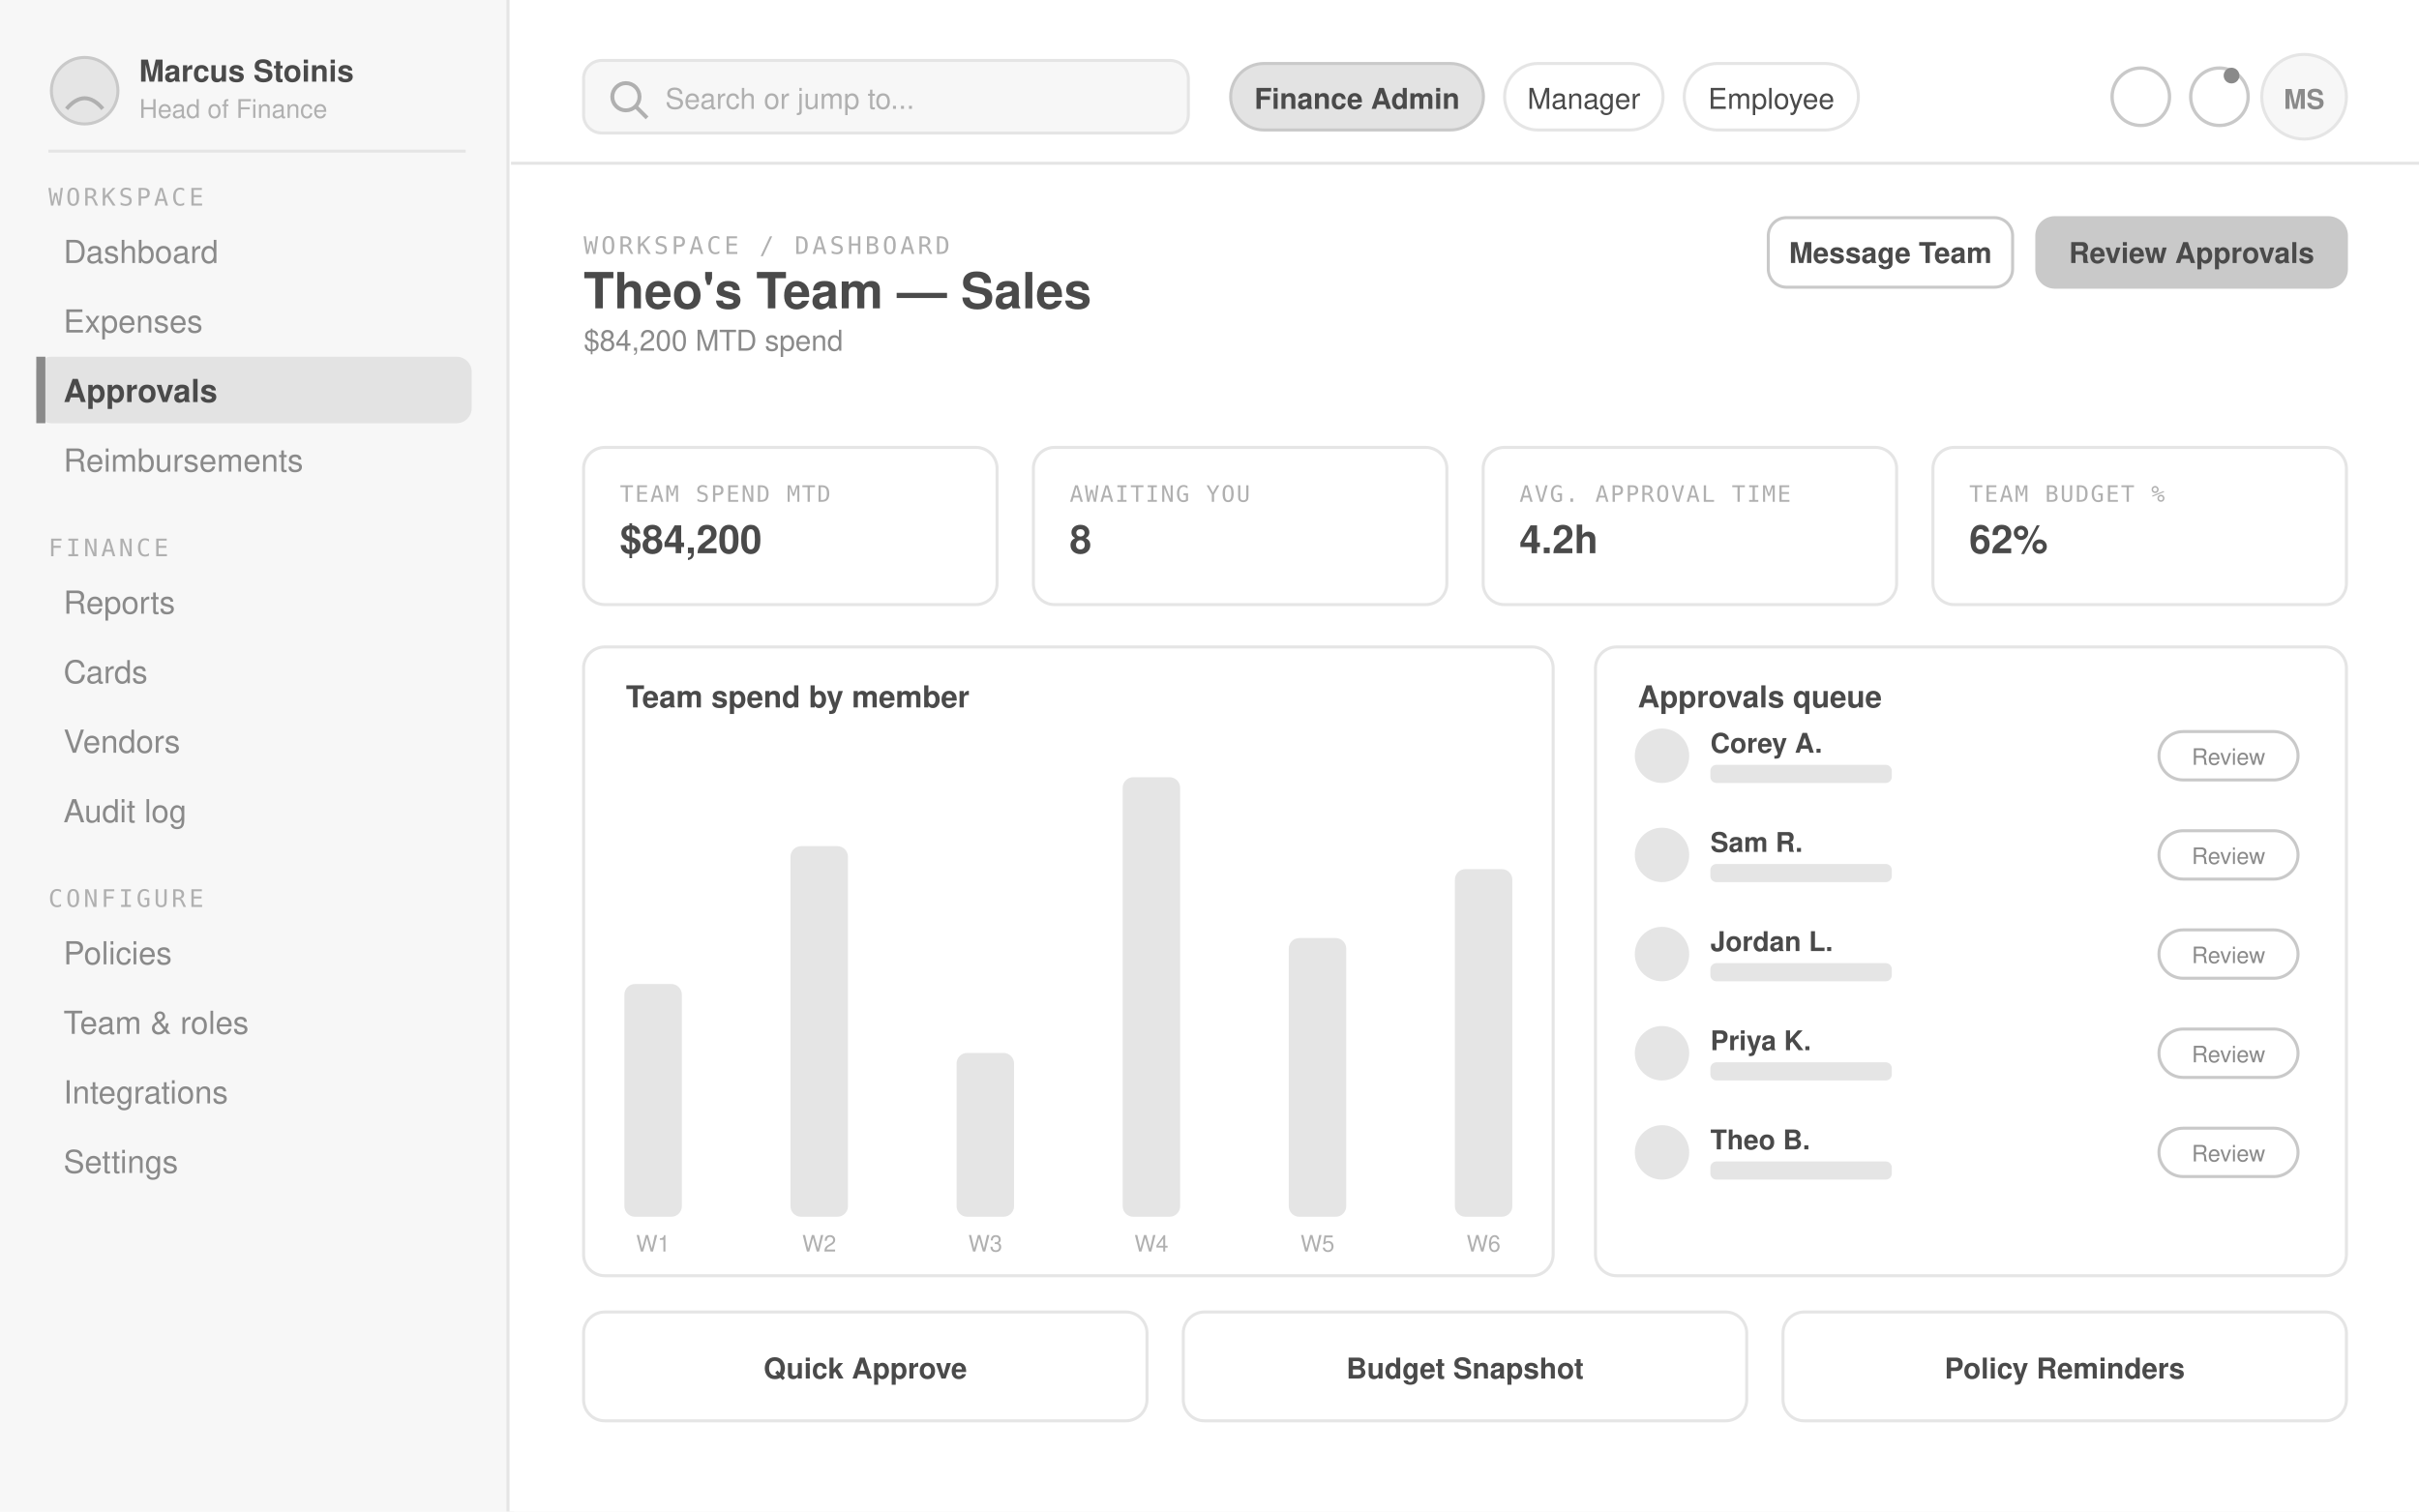
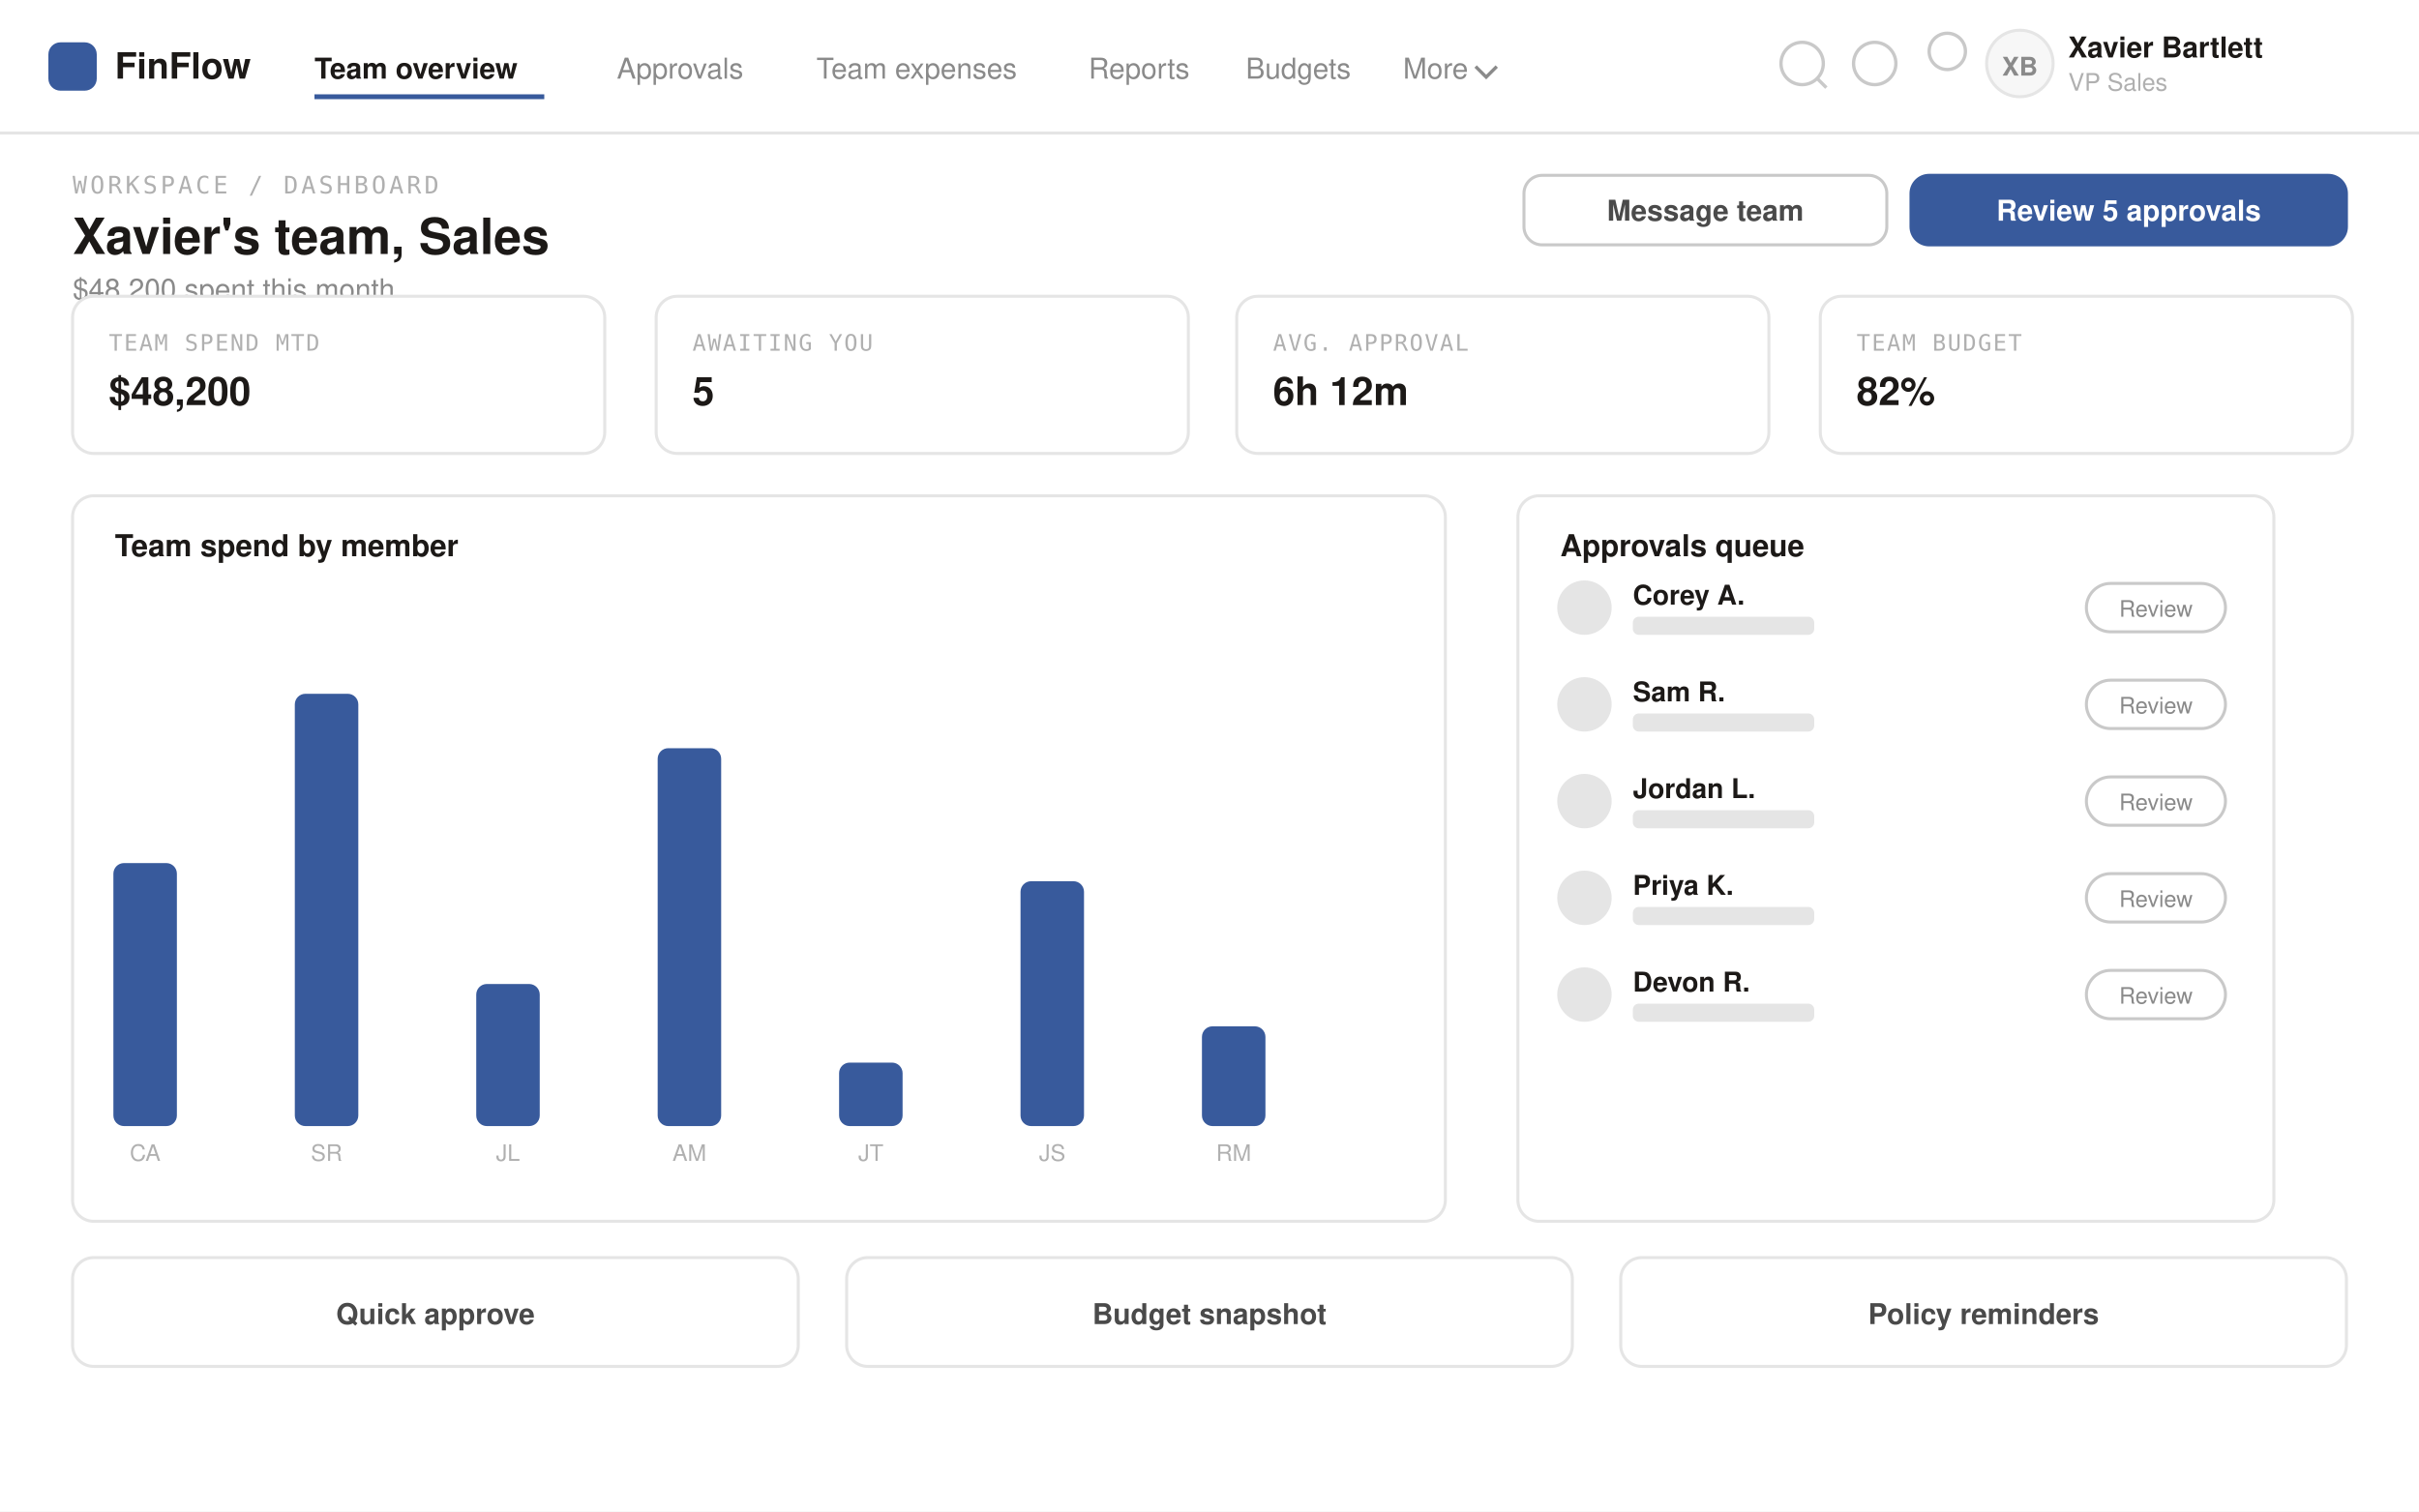
<svg xmlns="http://www.w3.org/2000/svg" viewBox="0 0 800 500" width="800" height="500" font-family="Helvetica, Arial, sans-serif">
  <rect width="800" height="500" fill="#FFFFFF" />
-   <rect x="0" y="0" width="168" height="500" fill="#F7F7F7" />
-   <circle cx="28" cy="30" r="11" fill="#E5E5E5" stroke="#C9C9C9" />
-   <path d="M 22 36 q6 -7 12 0" stroke="#B0B0B0" fill="none" stroke-width="1.3" />
-   <text x="46" y="27" font-family="Helvetica, Arial, sans-serif" font-size="10" font-weight="600" fill="#4A4A4A">Marcus Stoinis</text>
-   <text x="46" y="39" font-family="Helvetica, Arial, sans-serif" font-size="8.5" fill="#B0B0B0">Head of Finance</text>
-   <line x1="16" y1="50" x2="154" y2="50" stroke="#E5E5E5" />
-   <text x="16" y="68" font-family="'JetBrains Mono', ui-monospace, monospace" font-size="8" letter-spacing="1" fill="#B0B0B0">WORKSPACE</text>
-   <text x="21" y="87" font-family="Helvetica, Arial, sans-serif" font-size="10.5" fill="#8A8A8A">Dashboard</text>
-   <text x="21" y="110" font-family="Helvetica, Arial, sans-serif" font-size="10.5" fill="#8A8A8A">Expenses</text>
-   <rect x="12" y="118" width="144" height="22" rx="5" fill="#E3E3E3" />
-   <rect x="12" y="118" width="3" height="22" fill="#8A8A8A" />
-   <text x="21" y="133" font-family="Helvetica, Arial, sans-serif" font-size="10.5" font-weight="700" fill="#4A4A4A">Approvals</text>
-   <text x="21" y="156" font-family="Helvetica, Arial, sans-serif" font-size="10.5" fill="#8A8A8A">Reimbursements</text>
-   <text x="16" y="184" font-family="'JetBrains Mono', ui-monospace, monospace" font-size="8" letter-spacing="1" fill="#B0B0B0">FINANCE</text>
-   <text x="21" y="203" font-family="Helvetica, Arial, sans-serif" font-size="10.5" fill="#8A8A8A">Reports</text>
-   <text x="21" y="226" font-family="Helvetica, Arial, sans-serif" font-size="10.5" fill="#8A8A8A">Cards</text>
-   <text x="21" y="249" font-family="Helvetica, Arial, sans-serif" font-size="10.5" fill="#8A8A8A">Vendors</text>
-   <text x="21" y="272" font-family="Helvetica, Arial, sans-serif" font-size="10.5" fill="#8A8A8A">Audit log</text>
-   <text x="16" y="300" font-family="'JetBrains Mono', ui-monospace, monospace" font-size="8" letter-spacing="1" fill="#B0B0B0">CONFIGURE</text>
-   <text x="21" y="319" font-family="Helvetica, Arial, sans-serif" font-size="10.5" fill="#8A8A8A">Policies</text>
-   <text x="21" y="342" font-family="Helvetica, Arial, sans-serif" font-size="10.5" fill="#8A8A8A">Team &amp; roles</text>
-   <text x="21" y="365" font-family="Helvetica, Arial, sans-serif" font-size="10.5" fill="#8A8A8A">Integrations</text>
-   <text x="21" y="388" font-family="Helvetica, Arial, sans-serif" font-size="10.5" fill="#8A8A8A">Settings</text>
-   <line x1="168" y1="0" x2="168" y2="500" stroke="#E5E5E5" />
-   <rect x="170" y="0" width="630" height="500" fill="#FFFFFF" />
-   <rect x="193" y="20" width="200" height="24" rx="6" fill="#F7F7F7" stroke="#E5E5E5" />
-   <circle cx="207" cy="32" r="4.5" fill="none" stroke="#B0B0B0" stroke-width="1.3" />
-   <line x1="210" y1="35" x2="214" y2="39" stroke="#B0B0B0" stroke-width="1.3" />
-   <text x="220" y="36" font-family="Helvetica, Arial, sans-serif" font-size="9.5" fill="#B0B0B0">Search or jump to...</text>
-   <rect x="407" y="21" width="83.6" height="22" rx="11" fill="#E3E3E3" stroke="#C9C9C9" />
-   <text x="448.8" y="36" text-anchor="middle" font-family="Helvetica, Arial, sans-serif" font-size="9.5" font-weight="700" fill="#4A4A4A">Finance Admin</text>
-   <rect x="497.6" y="21" width="52.4" height="22" rx="11" fill="none" stroke="#E5E5E5" />
-   <text x="523.8" y="36" text-anchor="middle" font-family="Helvetica, Arial, sans-serif" font-size="9.5" font-weight="500" fill="#4A4A4A">Manager</text>
-   <rect x="557.0" y="21" width="57.6" height="22" rx="11" fill="none" stroke="#E5E5E5" />
-   <text x="585.8" y="36" text-anchor="middle" font-family="Helvetica, Arial, sans-serif" font-size="9.5" font-weight="500" fill="#4A4A4A">Employee</text>
-   <circle cx="762" cy="32" r="14" fill="#F7F7F7" stroke="#E5E5E5" />
-   <text x="762" y="36" text-anchor="middle" font-family="Helvetica, Arial, sans-serif" font-size="9" font-weight="700" fill="#8A8A8A">MS</text>
-   <circle cx="734" cy="32" r="9.5" fill="none" stroke="#C9C9C9" stroke-width="1.1" />
-   <circle cx="708" cy="32" r="9.5" fill="none" stroke="#C9C9C9" stroke-width="1.1" />
-   <circle cx="738" cy="25" r="2.6" fill="#8A8A8A" />
-   <line x1="169" y1="54" x2="800" y2="54" stroke="#E5E5E5" />
-   <text x="193" y="84" font-family="'JetBrains Mono', ui-monospace, monospace" font-size="8" letter-spacing="1" fill="#B0B0B0">WORKSPACE / DASHBOARD</text>
-   <text x="193" y="102" font-family="Helvetica, Arial, sans-serif" font-size="16.5" font-weight="700" fill="#4A4A4A">Theo's Team — Sales</text>
-   <text x="193" y="116" font-family="Helvetica, Arial, sans-serif" font-size="9.5" fill="#8A8A8A">$84,200 MTD spend</text>
-   <rect x="673.6" y="72" width="102.4" height="23" rx="6" fill="#C9C9C9" stroke="#C9C9C9" />
-   <text x="724.8" y="87" text-anchor="middle" font-family="Helvetica, Arial, sans-serif" font-size="9.5" font-weight="700" fill="#4A4A4A">Review Approvals</text>
-   <rect x="584.8" y="72" width="80.8" height="23" rx="6" fill="#FFFFFF" stroke="#C9C9C9" />
-   <text x="625.2" y="87" text-anchor="middle" font-family="Helvetica, Arial, sans-serif" font-size="9.5" font-weight="600" fill="#4A4A4A">Message Team</text>
-   <rect x="193.0" y="148" width="136.75" height="52" rx="7" fill="#FFFFFF" stroke="#E5E5E5" />
-   <text x="205.0" y="166" font-family="'JetBrains Mono', ui-monospace, monospace" font-size="7.5" letter-spacing=".5" fill="#B0B0B0">TEAM SPEND MTD</text>
-   <text x="205.0" y="183" font-family="Helvetica, Arial, sans-serif" font-size="13" font-weight="700" fill="#4A4A4A">$84,200</text>
-   <rect x="341.75" y="148" width="136.75" height="52" rx="7" fill="#FFFFFF" stroke="#E5E5E5" />
-   <text x="353.75" y="166" font-family="'JetBrains Mono', ui-monospace, monospace" font-size="7.5" letter-spacing=".5" fill="#B0B0B0">AWAITING YOU</text>
-   <text x="353.75" y="183" font-family="Helvetica, Arial, sans-serif" font-size="13" font-weight="700" fill="#4A4A4A">8</text>
-   <rect x="490.5" y="148" width="136.75" height="52" rx="7" fill="#FFFFFF" stroke="#E5E5E5" />
-   <text x="502.5" y="166" font-family="'JetBrains Mono', ui-monospace, monospace" font-size="7.5" letter-spacing=".5" fill="#B0B0B0">AVG. APPROVAL TIME</text>
-   <text x="502.5" y="183" font-family="Helvetica, Arial, sans-serif" font-size="13" font-weight="700" fill="#4A4A4A">4.2h</text>
-   <rect x="639.25" y="148" width="136.75" height="52" rx="7" fill="#FFFFFF" stroke="#E5E5E5" />
-   <text x="651.25" y="166" font-family="'JetBrains Mono', ui-monospace, monospace" font-size="7.5" letter-spacing=".5" fill="#B0B0B0">TEAM BUDGET %</text>
-   <text x="651.25" y="183" font-family="Helvetica, Arial, sans-serif" font-size="13" font-weight="700" fill="#4A4A4A">62%</text>
-   <rect x="193" y="214" width="320.65" height="208" rx="7" fill="#FFFFFF" stroke="#E5E5E5" />
-   <text x="207" y="234" font-family="Helvetica, Arial, sans-serif" font-size="10" font-weight="600" fill="#4A4A4A">Team spend by member</text>
-   <rect x="207.0" y="326.0" width="18" height="76.0" rx="3" fill="#E5E5E5" stroke="#E5E5E5" />
-   <text x="216.0" y="414" text-anchor="middle" font-family="Helvetica, Arial, sans-serif" font-size="7.5" fill="#B0B0B0">W1</text>
-   <rect x="261.93" y="280.4" width="18" height="121.6" rx="3" fill="#E5E5E5" stroke="#E5E5E5" />
-   <text x="270.93" y="414" text-anchor="middle" font-family="Helvetica, Arial, sans-serif" font-size="7.5" fill="#B0B0B0">W2</text>
-   <rect x="316.86" y="348.8" width="18" height="53.2" rx="3" fill="#E5E5E5" stroke="#E5E5E5" />
-   <text x="325.86" y="414" text-anchor="middle" font-family="Helvetica, Arial, sans-serif" font-size="7.5" fill="#B0B0B0">W3</text>
-   <rect x="371.79" y="257.6" width="18" height="144.4" rx="3" fill="#E5E5E5" stroke="#E5E5E5" />
-   <text x="380.79" y="414" text-anchor="middle" font-family="Helvetica, Arial, sans-serif" font-size="7.5" fill="#B0B0B0">W4</text>
-   <rect x="426.72" y="310.8" width="18" height="91.2" rx="3" fill="#E5E5E5" stroke="#E5E5E5" />
-   <text x="435.72" y="414" text-anchor="middle" font-family="Helvetica, Arial, sans-serif" font-size="7.5" fill="#B0B0B0">W5</text>
-   <rect x="481.65" y="288.0" width="18" height="114.0" rx="3" fill="#E5E5E5" stroke="#E5E5E5" />
-   <text x="490.65" y="414" text-anchor="middle" font-family="Helvetica, Arial, sans-serif" font-size="7.5" fill="#B0B0B0">W6</text>
-   <rect x="527.65" y="214" width="248.35" height="208" rx="7" fill="#FFFFFF" stroke="#E5E5E5" />
-   <text x="541.65" y="234" font-family="Helvetica, Arial, sans-serif" font-size="10" font-weight="600" fill="#4A4A4A">Approvals queue</text>
-   <circle cx="549.65" cy="250" r="8.5" fill="#E5E5E5" stroke="#E5E5E5" />
-   <text x="565.65" y="249" font-family="Helvetica, Arial, sans-serif" font-size="9" font-weight="600" fill="#4A4A4A">Corey A.</text>
-   <rect x="565.65" y="253" width="60" height="6" rx="2" fill="#E5E5E5" />
-   <rect x="714.0" y="242" width="46" height="16" rx="8" fill="none" stroke="#C9C9C9" />
-   <text x="737.0" y="253" text-anchor="middle" font-family="Helvetica, Arial, sans-serif" font-size="7.5" fill="#8A8A8A">Review</text>
-   <circle cx="549.65" cy="282.8" r="8.5" fill="#E5E5E5" stroke="#E5E5E5" />
-   <text x="565.65" y="281.8" font-family="Helvetica, Arial, sans-serif" font-size="9" font-weight="600" fill="#4A4A4A">Sam R.</text>
-   <rect x="565.65" y="285.8" width="60" height="6" rx="2" fill="#E5E5E5" />
-   <rect x="714.0" y="274.8" width="46" height="16" rx="8" fill="none" stroke="#C9C9C9" />
-   <text x="737.0" y="285.8" text-anchor="middle" font-family="Helvetica, Arial, sans-serif" font-size="7.5" fill="#8A8A8A">Review</text>
-   <circle cx="549.65" cy="315.6" r="8.5" fill="#E5E5E5" stroke="#E5E5E5" />
-   <text x="565.65" y="314.6" font-family="Helvetica, Arial, sans-serif" font-size="9" font-weight="600" fill="#4A4A4A">Jordan L.</text>
-   <rect x="565.65" y="318.6" width="60" height="6" rx="2" fill="#E5E5E5" />
-   <rect x="714.0" y="307.6" width="46" height="16" rx="8" fill="none" stroke="#C9C9C9" />
-   <text x="737.0" y="318.6" text-anchor="middle" font-family="Helvetica, Arial, sans-serif" font-size="7.5" fill="#8A8A8A">Review</text>
-   <circle cx="549.65" cy="348.4" r="8.5" fill="#E5E5E5" stroke="#E5E5E5" />
-   <text x="565.65" y="347.4" font-family="Helvetica, Arial, sans-serif" font-size="9" font-weight="600" fill="#4A4A4A">Priya K.</text>
-   <rect x="565.65" y="351.4" width="60" height="6" rx="2" fill="#E5E5E5" />
-   <rect x="714.0" y="340.4" width="46" height="16" rx="8" fill="none" stroke="#C9C9C9" />
-   <text x="737.0" y="351.4" text-anchor="middle" font-family="Helvetica, Arial, sans-serif" font-size="7.5" fill="#8A8A8A">Review</text>
-   <circle cx="549.65" cy="381.2" r="8.5" fill="#E5E5E5" stroke="#E5E5E5" />
-   <text x="565.65" y="380.2" font-family="Helvetica, Arial, sans-serif" font-size="9" font-weight="600" fill="#4A4A4A">Theo B.</text>
-   <rect x="565.65" y="384.2" width="60" height="6" rx="2" fill="#E5E5E5" />
-   <rect x="714.0" y="373.2" width="46" height="16" rx="8" fill="none" stroke="#C9C9C9" />
-   <text x="737.0" y="384.2" text-anchor="middle" font-family="Helvetica, Arial, sans-serif" font-size="7.5" fill="#8A8A8A">Review</text>
-   <rect x="193.0" y="434" width="186.333" height="36" rx="7" fill="#FFFFFF" stroke="#E5E5E5" />
-   <text x="286.167" y="456" text-anchor="middle" font-family="Helvetica, Arial, sans-serif" font-size="9.5" font-weight="600" fill="#4A4A4A">Quick Approve</text>
-   <rect x="391.333" y="434" width="186.333" height="36" rx="7" fill="#FFFFFF" stroke="#E5E5E5" />
-   <text x="484.5" y="456" text-anchor="middle" font-family="Helvetica, Arial, sans-serif" font-size="9.5" font-weight="600" fill="#4A4A4A">Budget Snapshot</text>
-   <rect x="589.667" y="434" width="186.333" height="36" rx="7" fill="#FFFFFF" stroke="#E5E5E5" />
-   <text x="682.833" y="456" text-anchor="middle" font-family="Helvetica, Arial, sans-serif" font-size="9.5" font-weight="600" fill="#4A4A4A">Policy Reminders</text>
+   <rect x="16" y="14" width="16" height="16" rx="4" fill="#385A9C" />
+   <text x="38" y="26" font-family="Helvetica, Arial, sans-serif" font-size="12" font-weight="700" fill="#1C1917">FinFlow</text>
+   <text x="104" y="26" font-family="Helvetica, Arial, sans-serif" font-size="9.5" font-weight="700" fill="#1C1917">Team overview</text>
+   <line x1="104" y1="32" x2="180" y2="32" stroke="#385A9C" stroke-width="1.6" />
+   <text x="204" y="26" font-family="Helvetica, Arial, sans-serif" font-size="9.5" fill="#8A8A8A">Approvals</text>
+   <text x="270" y="26" font-family="Helvetica, Arial, sans-serif" font-size="9.5" fill="#8A8A8A">Team expenses</text>
+   <text x="360" y="26" font-family="Helvetica, Arial, sans-serif" font-size="9.5" fill="#8A8A8A">Reports</text>
+   <text x="412" y="26" font-family="Helvetica, Arial, sans-serif" font-size="9.5" fill="#8A8A8A">Budgets</text>
+   <text x="464" y="26" font-family="Helvetica, Arial, sans-serif" font-size="9.5" fill="#8A8A8A">More</text>
+   <path d="M 488 22 l3.5 3.5 l3.5 -3.5" stroke="#8A8A8A" fill="none" stroke-width="1.1" />
+   <circle cx="596" cy="21" r="7" fill="none" stroke="#C9C9C9" stroke-width="1.1" />
+   <line x1="601" y1="26" x2="604" y2="29" stroke="#C9C9C9" stroke-width="1.1" />
+   <circle cx="620" cy="21" r="7" fill="none" stroke="#C9C9C9" stroke-width="1.1" />
+   <circle cx="644" cy="17" r="6" fill="none" stroke="#C9C9C9" stroke-width="1.1" />
+   <circle cx="668" cy="21" r="11" fill="#F7F7F7" stroke="#E5E5E5" />
+   <text x="668" y="25" text-anchor="middle" font-family="Helvetica, Arial, sans-serif" font-size="8.5" font-weight="700" fill="#8A8A8A">XB</text>
+   <text x="684" y="19" font-family="Helvetica, Arial, sans-serif" font-size="9.5" font-weight="600" fill="#1C1917">Xavier Bartlett</text>
+   <text x="684" y="30" font-family="Helvetica, Arial, sans-serif" font-size="8" fill="#B0B0B0">VP Sales</text>
+   <line x1="0" y1="44" x2="800" y2="44" stroke="#E5E5E5" />
+   <text x="24" y="64" font-family="'JetBrains Mono', ui-monospace, monospace" font-size="8" letter-spacing="1" fill="#B0B0B0">WORKSPACE / DASHBOARD</text>
+   <text x="24" y="84" font-family="Helvetica, Arial, sans-serif" font-size="16.5" font-weight="700" fill="#1C1917">Xavier's team, Sales</text>
+   <text x="24" y="99" font-family="Helvetica, Arial, sans-serif" font-size="9.5" fill="#8A8A8A">$48,200 spent this month</text>
+   <rect x="504" y="58" width="120" height="23" rx="6" fill="#FFFFFF" stroke="#C9C9C9" />
+   <text x="564" y="73" text-anchor="middle" font-family="Helvetica, Arial, sans-serif" font-size="9.5" font-weight="600" fill="#4A4A4A">Message team</text>
+   <rect x="632" y="58" width="144" height="23" rx="6" fill="#385A9C" stroke="#385A9C" />
+   <text x="704" y="73" text-anchor="middle" font-family="Helvetica, Arial, sans-serif" font-size="9.5" font-weight="700" fill="#FFFFFF">Review 5 approvals</text>
+   <rect x="24" y="98" width="176" height="52" rx="7" fill="#FFFFFF" stroke="#E5E5E5" />
+   <text x="36" y="116" font-family="'JetBrains Mono', ui-monospace, monospace" font-size="7.5" letter-spacing=".5" fill="#B0B0B0">TEAM SPEND MTD</text>
+   <text x="36" y="134" font-family="Helvetica, Arial, sans-serif" font-size="13" font-weight="700" fill="#1C1917">$48,200</text>
+   <rect x="217" y="98" width="176" height="52" rx="7" fill="#FFFFFF" stroke="#E5E5E5" />
+   <text x="229" y="116" font-family="'JetBrains Mono', ui-monospace, monospace" font-size="7.5" letter-spacing=".5" fill="#B0B0B0">AWAITING YOU</text>
+   <text x="229" y="134" font-family="Helvetica, Arial, sans-serif" font-size="13" font-weight="700" fill="#1C1917">5</text>
+   <rect x="409" y="98" width="176" height="52" rx="7" fill="#FFFFFF" stroke="#E5E5E5" />
+   <text x="421" y="116" font-family="'JetBrains Mono', ui-monospace, monospace" font-size="7.5" letter-spacing=".5" fill="#B0B0B0">AVG. APPROVAL</text>
+   <text x="421" y="134" font-family="Helvetica, Arial, sans-serif" font-size="13" font-weight="700" fill="#1C1917">6h 12m</text>
+   <rect x="602" y="98" width="176" height="52" rx="7" fill="#FFFFFF" stroke="#E5E5E5" />
+   <text x="614" y="116" font-family="'JetBrains Mono', ui-monospace, monospace" font-size="7.5" letter-spacing=".5" fill="#B0B0B0">TEAM BUDGET</text>
+   <text x="614" y="134" font-family="Helvetica, Arial, sans-serif" font-size="13" font-weight="700" fill="#1C1917">82%</text>
+   <rect x="24" y="164" width="454" height="240" rx="7" fill="#FFFFFF" stroke="#E5E5E5" />
+   <text x="38" y="184" font-family="Helvetica, Arial, sans-serif" font-size="10" font-weight="600" fill="#1C1917">Team spend by member</text>
+   <rect x="38" y="286" width="20" height="86" rx="3" fill="#385A9C" stroke="#385A9C" />
+   <text x="48" y="384" text-anchor="middle" font-family="Helvetica, Arial, sans-serif" font-size="7.5" fill="#B0B0B0">CA</text>
+   <rect x="98" y="230" width="20" height="142" rx="3" fill="#385A9C" stroke="#385A9C" />
+   <text x="108" y="384" text-anchor="middle" font-family="Helvetica, Arial, sans-serif" font-size="7.5" fill="#B0B0B0">SR</text>
+   <rect x="158" y="326" width="20" height="46" rx="3" fill="#385A9C" stroke="#385A9C" />
+   <text x="168" y="384" text-anchor="middle" font-family="Helvetica, Arial, sans-serif" font-size="7.5" fill="#B0B0B0">JL</text>
+   <rect x="218" y="248" width="20" height="124" rx="3" fill="#385A9C" stroke="#385A9C" />
+   <text x="228" y="384" text-anchor="middle" font-family="Helvetica, Arial, sans-serif" font-size="7.5" fill="#B0B0B0">AM</text>
+   <rect x="278" y="352" width="20" height="20" rx="3" fill="#385A9C" stroke="#385A9C" />
+   <text x="288" y="384" text-anchor="middle" font-family="Helvetica, Arial, sans-serif" font-size="7.5" fill="#B0B0B0">JT</text>
+   <rect x="338" y="292" width="20" height="80" rx="3" fill="#385A9C" stroke="#385A9C" />
+   <text x="348" y="384" text-anchor="middle" font-family="Helvetica, Arial, sans-serif" font-size="7.5" fill="#B0B0B0">JS</text>
+   <rect x="398" y="340" width="20" height="32" rx="3" fill="#385A9C" stroke="#385A9C" />
+   <text x="408" y="384" text-anchor="middle" font-family="Helvetica, Arial, sans-serif" font-size="7.5" fill="#B0B0B0">RM</text>
+   <rect x="502" y="164" width="250" height="240" rx="7" fill="#FFFFFF" stroke="#E5E5E5" />
+   <text x="516" y="184" font-family="Helvetica, Arial, sans-serif" font-size="10" font-weight="600" fill="#1C1917">Approvals queue</text>
+   <circle cx="524" cy="201" r="8.5" fill="#E5E5E5" stroke="#E5E5E5" />
+   <text x="540" y="200" font-family="Helvetica, Arial, sans-serif" font-size="9" font-weight="600" fill="#1C1917">Corey A.</text>
+   <rect x="540" y="204" width="60" height="6" rx="2" fill="#E5E5E5" />
+   <rect x="690" y="193" width="46" height="16" rx="8" fill="none" stroke="#C9C9C9" />
+   <text x="713" y="204" text-anchor="middle" font-family="Helvetica, Arial, sans-serif" font-size="7.5" fill="#8A8A8A">Review</text>
+   <circle cx="524" cy="233" r="8.5" fill="#E5E5E5" stroke="#E5E5E5" />
+   <text x="540" y="232" font-family="Helvetica, Arial, sans-serif" font-size="9" font-weight="600" fill="#1C1917">Sam R.</text>
+   <rect x="540" y="236" width="60" height="6" rx="2" fill="#E5E5E5" />
+   <rect x="690" y="225" width="46" height="16" rx="8" fill="none" stroke="#C9C9C9" />
+   <text x="713" y="236" text-anchor="middle" font-family="Helvetica, Arial, sans-serif" font-size="7.5" fill="#8A8A8A">Review</text>
+   <circle cx="524" cy="265" r="8.5" fill="#E5E5E5" stroke="#E5E5E5" />
+   <text x="540" y="264" font-family="Helvetica, Arial, sans-serif" font-size="9" font-weight="600" fill="#1C1917">Jordan L.</text>
+   <rect x="540" y="268" width="60" height="6" rx="2" fill="#E5E5E5" />
+   <rect x="690" y="257" width="46" height="16" rx="8" fill="none" stroke="#C9C9C9" />
+   <text x="713" y="268" text-anchor="middle" font-family="Helvetica, Arial, sans-serif" font-size="7.5" fill="#8A8A8A">Review</text>
+   <circle cx="524" cy="297" r="8.5" fill="#E5E5E5" stroke="#E5E5E5" />
+   <text x="540" y="296" font-family="Helvetica, Arial, sans-serif" font-size="9" font-weight="600" fill="#1C1917">Priya K.</text>
+   <rect x="540" y="300" width="60" height="6" rx="2" fill="#E5E5E5" />
+   <rect x="690" y="289" width="46" height="16" rx="8" fill="none" stroke="#C9C9C9" />
+   <text x="713" y="300" text-anchor="middle" font-family="Helvetica, Arial, sans-serif" font-size="7.5" fill="#8A8A8A">Review</text>
+   <circle cx="524" cy="329" r="8.5" fill="#E5E5E5" stroke="#E5E5E5" />
+   <text x="540" y="328" font-family="Helvetica, Arial, sans-serif" font-size="9" font-weight="600" fill="#1C1917">Devon R.</text>
+   <rect x="540" y="332" width="60" height="6" rx="2" fill="#E5E5E5" />
+   <rect x="690" y="321" width="46" height="16" rx="8" fill="none" stroke="#C9C9C9" />
+   <text x="713" y="332" text-anchor="middle" font-family="Helvetica, Arial, sans-serif" font-size="7.5" fill="#8A8A8A">Review</text>
+   <rect x="24" y="416" width="240" height="36" rx="7" fill="#FFFFFF" stroke="#E5E5E5" />
+   <text x="144" y="438" text-anchor="middle" font-family="Helvetica, Arial, sans-serif" font-size="9.5" font-weight="600" fill="#4A4A4A">Quick approve</text>
+   <rect x="280" y="416" width="240" height="36" rx="7" fill="#FFFFFF" stroke="#E5E5E5" />
+   <text x="400" y="438" text-anchor="middle" font-family="Helvetica, Arial, sans-serif" font-size="9.5" font-weight="600" fill="#4A4A4A">Budget snapshot</text>
+   <rect x="536" y="416" width="240" height="36" rx="7" fill="#FFFFFF" stroke="#E5E5E5" />
+   <text x="656" y="438" text-anchor="middle" font-family="Helvetica, Arial, sans-serif" font-size="9.5" font-weight="600" fill="#4A4A4A">Policy reminders</text>
</svg>
